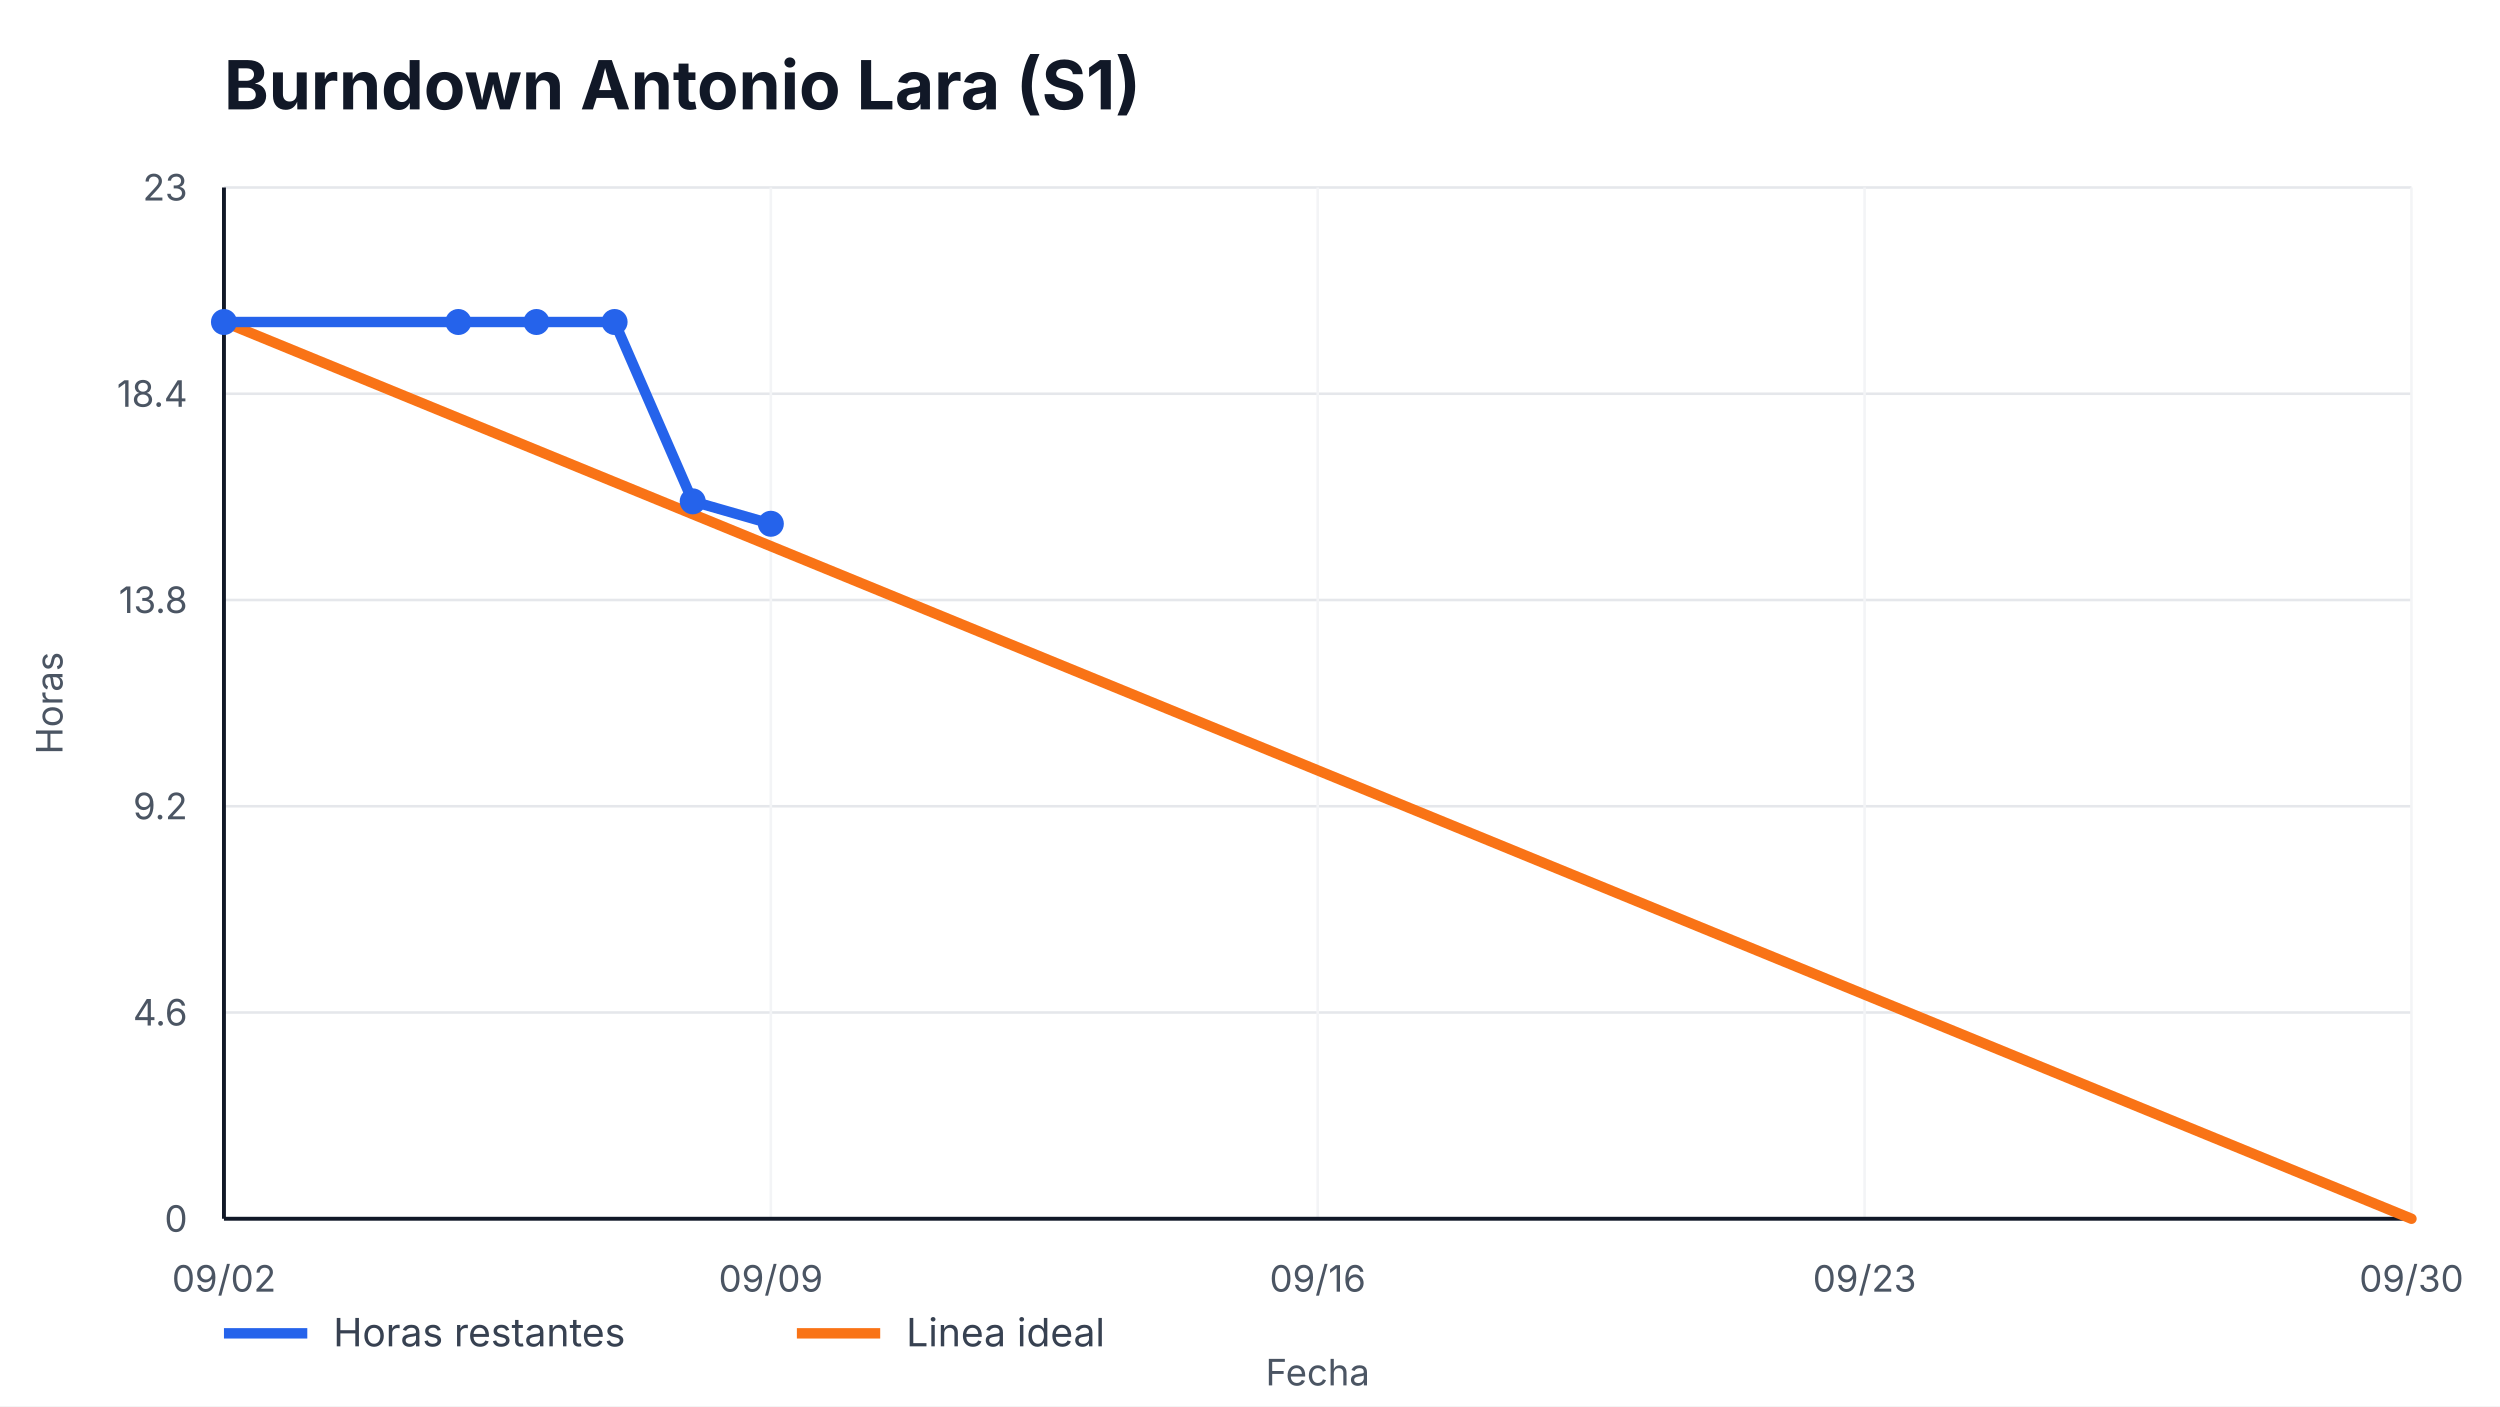
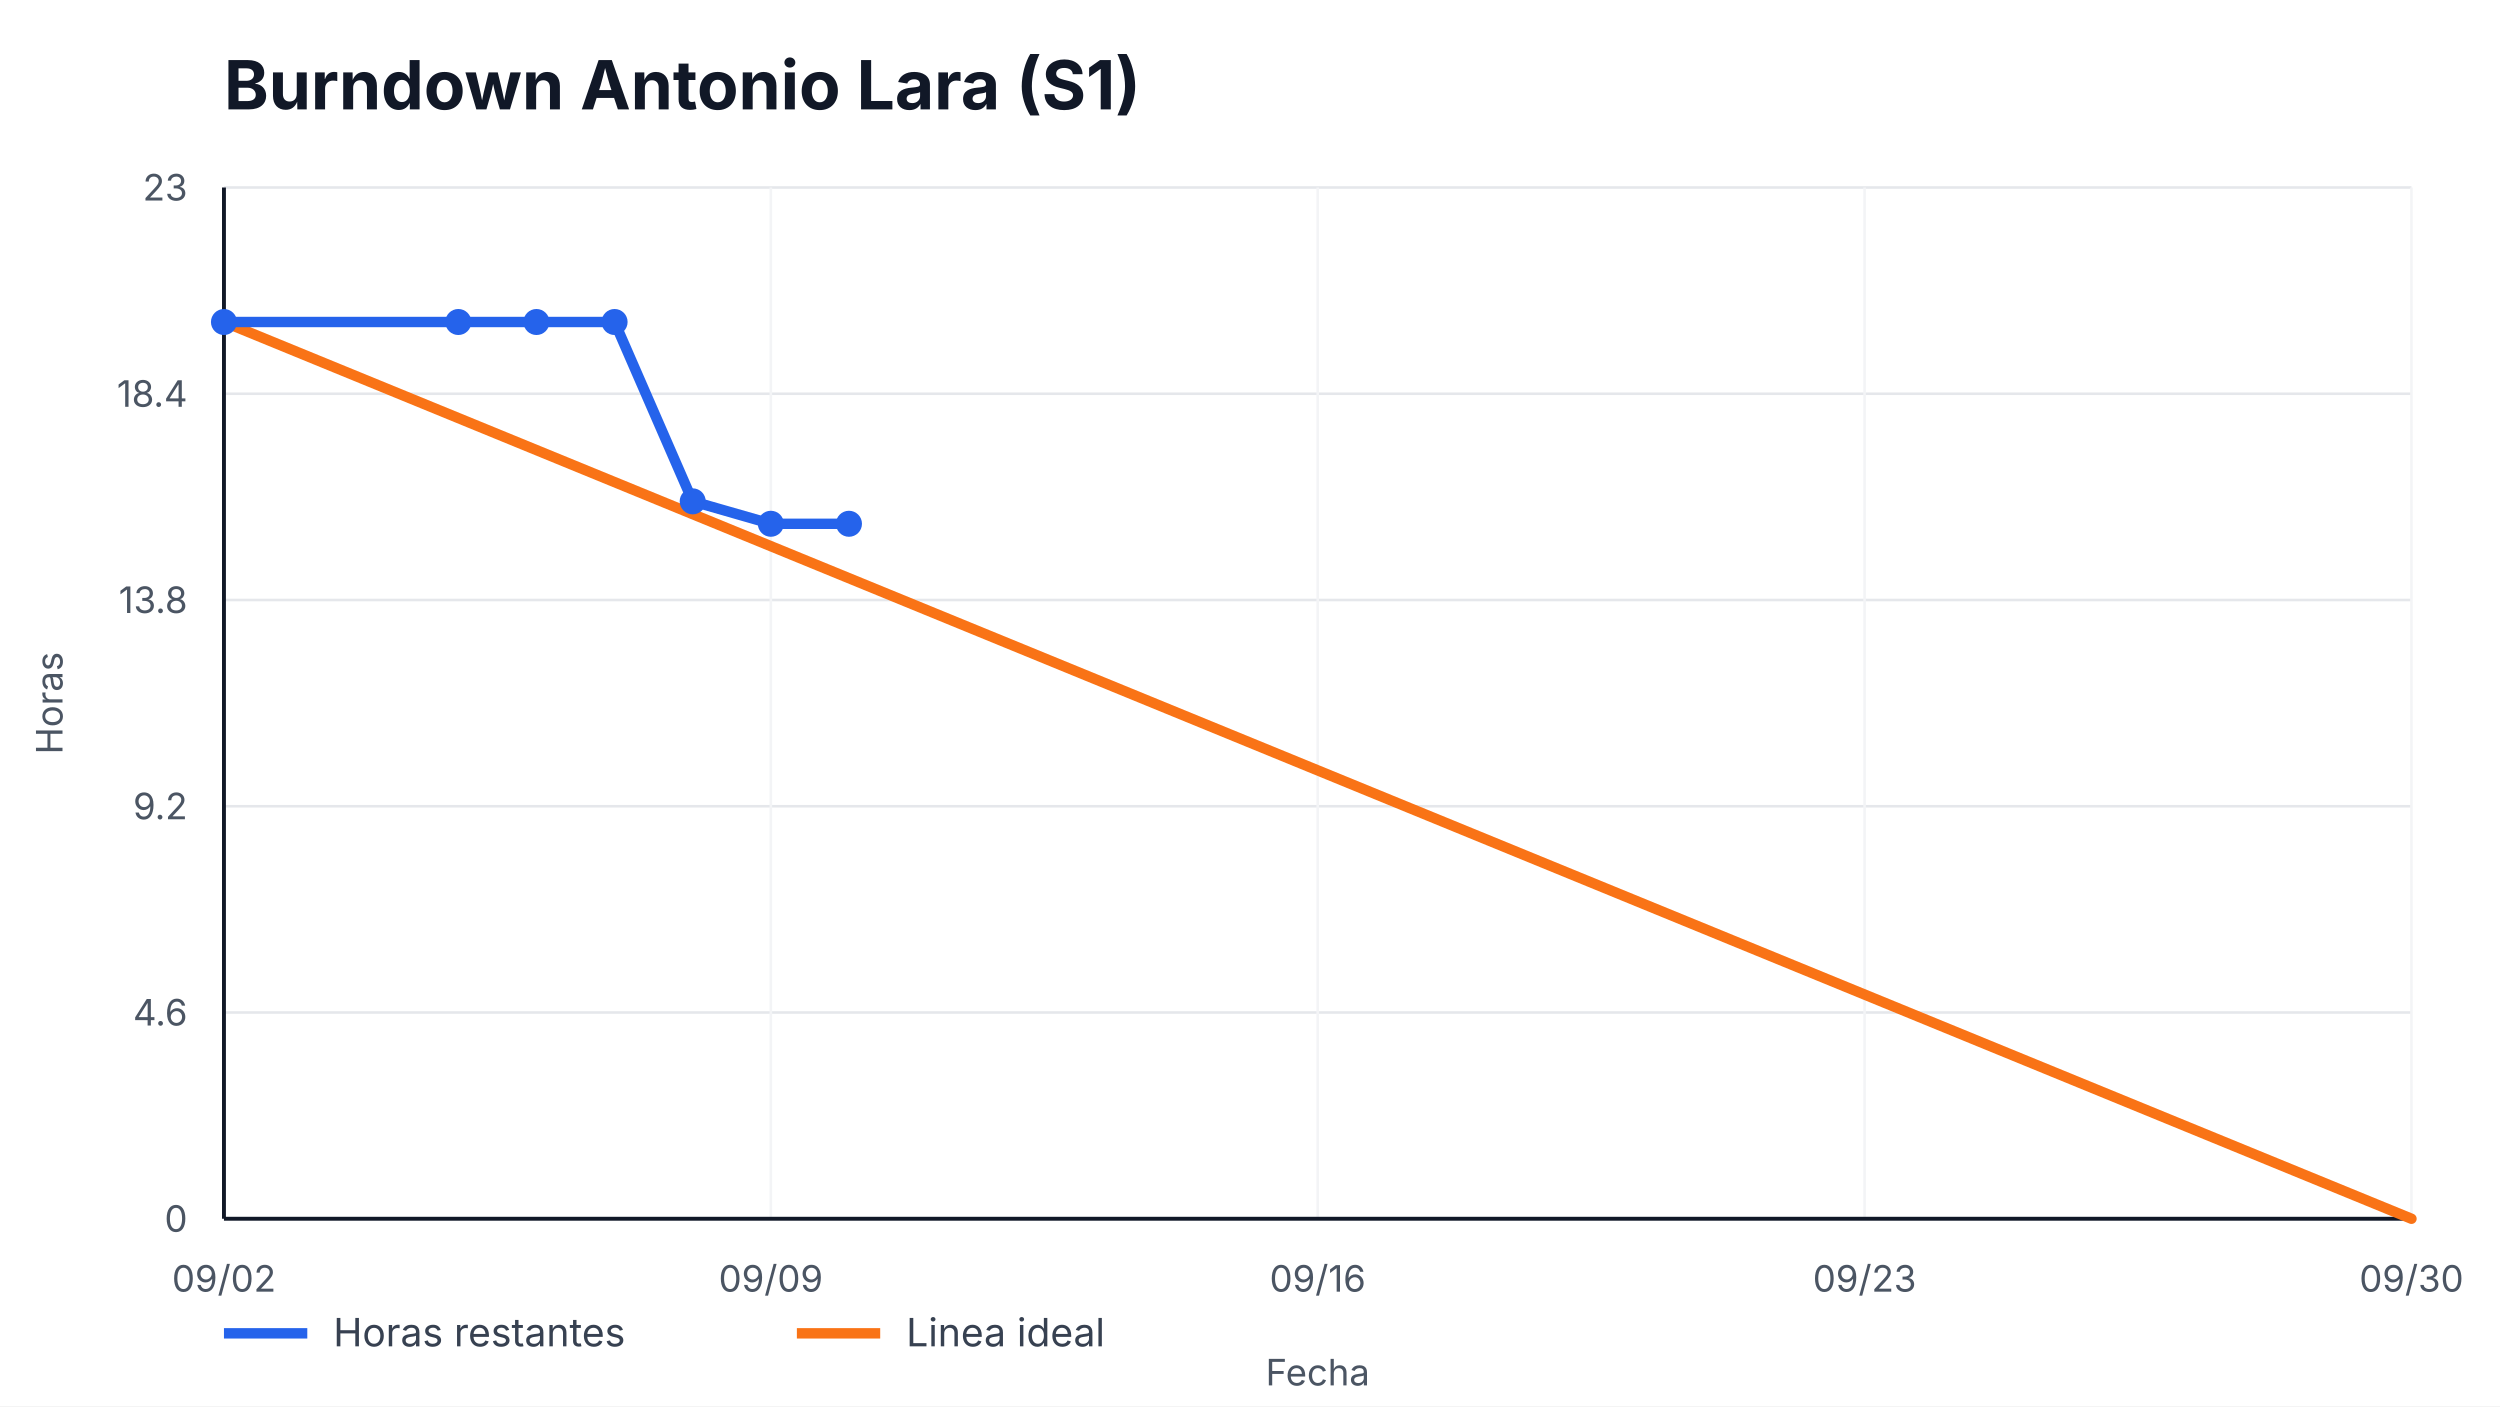
<svg xmlns="http://www.w3.org/2000/svg" width="960" height="540" viewBox="0 0 960 540" role="img" aria-label="Burndown Antonio Lara (S1)">
  <style>
    text { font-family: -apple-system, BlinkMacSystemFont, "Segoe UI", sans-serif; fill: #111827; }
    .title { font-size: 26px; font-weight: 700; }
    .axis { font-size: 14px; fill: #4b5563; }
    .legend { font-size: 15px; fill: #374151; }
    .overrun { font-size: 14px; font-weight: 700; fill: #b91c1c; }
  </style>
  <rect width="100%" height="100%" fill="#ffffff" />
  <text x="86" y="42" class="title">Burndown Antonio Lara (S1)</text>
  <g>
    <line x1="86" y1="468.00" x2="926" y2="468.00" stroke="#e5e7eb" />
    <line x1="86" y1="388.80" x2="926" y2="388.80" stroke="#e5e7eb" />
    <line x1="86" y1="309.60" x2="926" y2="309.60" stroke="#e5e7eb" />
    <line x1="86" y1="230.40" x2="926" y2="230.40" stroke="#e5e7eb" />
    <line x1="86" y1="151.20" x2="926" y2="151.20" stroke="#e5e7eb" />
    <line x1="86" y1="72.00" x2="926" y2="72.00" stroke="#e5e7eb" />
  </g>
  <g>
    <line x1="86.00" y1="72" x2="86.00" y2="468" stroke="#f3f4f6" />
    <text x="86.00" y="496" text-anchor="middle" class="axis">09/02</text>
    <line x1="296.00" y1="72" x2="296.00" y2="468" stroke="#f3f4f6" />
    <text x="296.00" y="496" text-anchor="middle" class="axis">09/09</text>
    <line x1="506.00" y1="72" x2="506.00" y2="468" stroke="#f3f4f6" />
    <text x="506.00" y="496" text-anchor="middle" class="axis">09/16</text>
    <line x1="716.00" y1="72" x2="716.00" y2="468" stroke="#f3f4f6" />
    <text x="716.00" y="496" text-anchor="middle" class="axis">09/23</text>
    <line x1="926.00" y1="72" x2="926.00" y2="468" stroke="#f3f4f6" />
    <text x="926.00" y="496" text-anchor="middle" class="axis">09/30</text>
  </g>
  <line x1="86" y1="468" x2="926" y2="468" stroke="#111827" stroke-width="1.5" />
  <line x1="86" y1="72" x2="86" y2="468" stroke="#111827" stroke-width="1.5" />
  <g>
    <text x="72" y="473.00" text-anchor="end" class="axis">0</text>
    <text x="72" y="393.80" text-anchor="end" class="axis">4.6</text>
    <text x="72" y="314.60" text-anchor="end" class="axis">9.2</text>
    <text x="72" y="235.40" text-anchor="end" class="axis">13.8</text>
    <text x="72" y="156.20" text-anchor="end" class="axis">18.4</text>
    <text x="72" y="77.00" text-anchor="end" class="axis">23</text>
  </g>
  <polyline points="86.00,123.65 926.00,468.00" fill="none" stroke="#f97316" stroke-width="4" stroke-linecap="round" />
-   <polyline points="86.00,123.65 176.00,123.65 206.00,123.65 236.00,123.65 266.00,192.52 296.00,201.13" fill="none" stroke="#2563eb" stroke-width="4" stroke-linecap="round" stroke-linejoin="round" />
+   <polyline points="86.00,123.65 176.00,123.65 206.00,123.65 236.00,123.65 266.00,192.52 296.00,201.13 326.00,201.13" fill="none" stroke="#2563eb" stroke-width="4" stroke-linecap="round" stroke-linejoin="round" />
  <g>
    <circle cx="86.00" cy="123.65" r="5" fill="#2563eb" />
    <circle cx="176.00" cy="123.65" r="5" fill="#2563eb" />
    <circle cx="206.00" cy="123.65" r="5" fill="#2563eb" />
    <circle cx="236.00" cy="123.65" r="5" fill="#2563eb" />
    <circle cx="266.00" cy="192.52" r="5" fill="#2563eb" />
    <circle cx="296.00" cy="201.13" r="5" fill="#2563eb" />
+     <circle cx="326.00" cy="201.13" r="5" fill="#2563eb" />
  </g>
  <line x1="86" y1="512" x2="118" y2="512" stroke="#2563eb" stroke-width="4" />
  <text x="128" y="517" class="legend">Horas restantes</text>
  <line x1="306" y1="512" x2="338" y2="512" stroke="#f97316" stroke-width="4" />
  <text x="348" y="517" class="legend">Linea ideal</text>
  <text x="506.0" y="532" text-anchor="middle" class="axis">Fecha</text>
  <text x="24" y="270.0" transform="rotate(-90 24,270.0)" text-anchor="middle" class="axis">Horas</text>
</svg>
